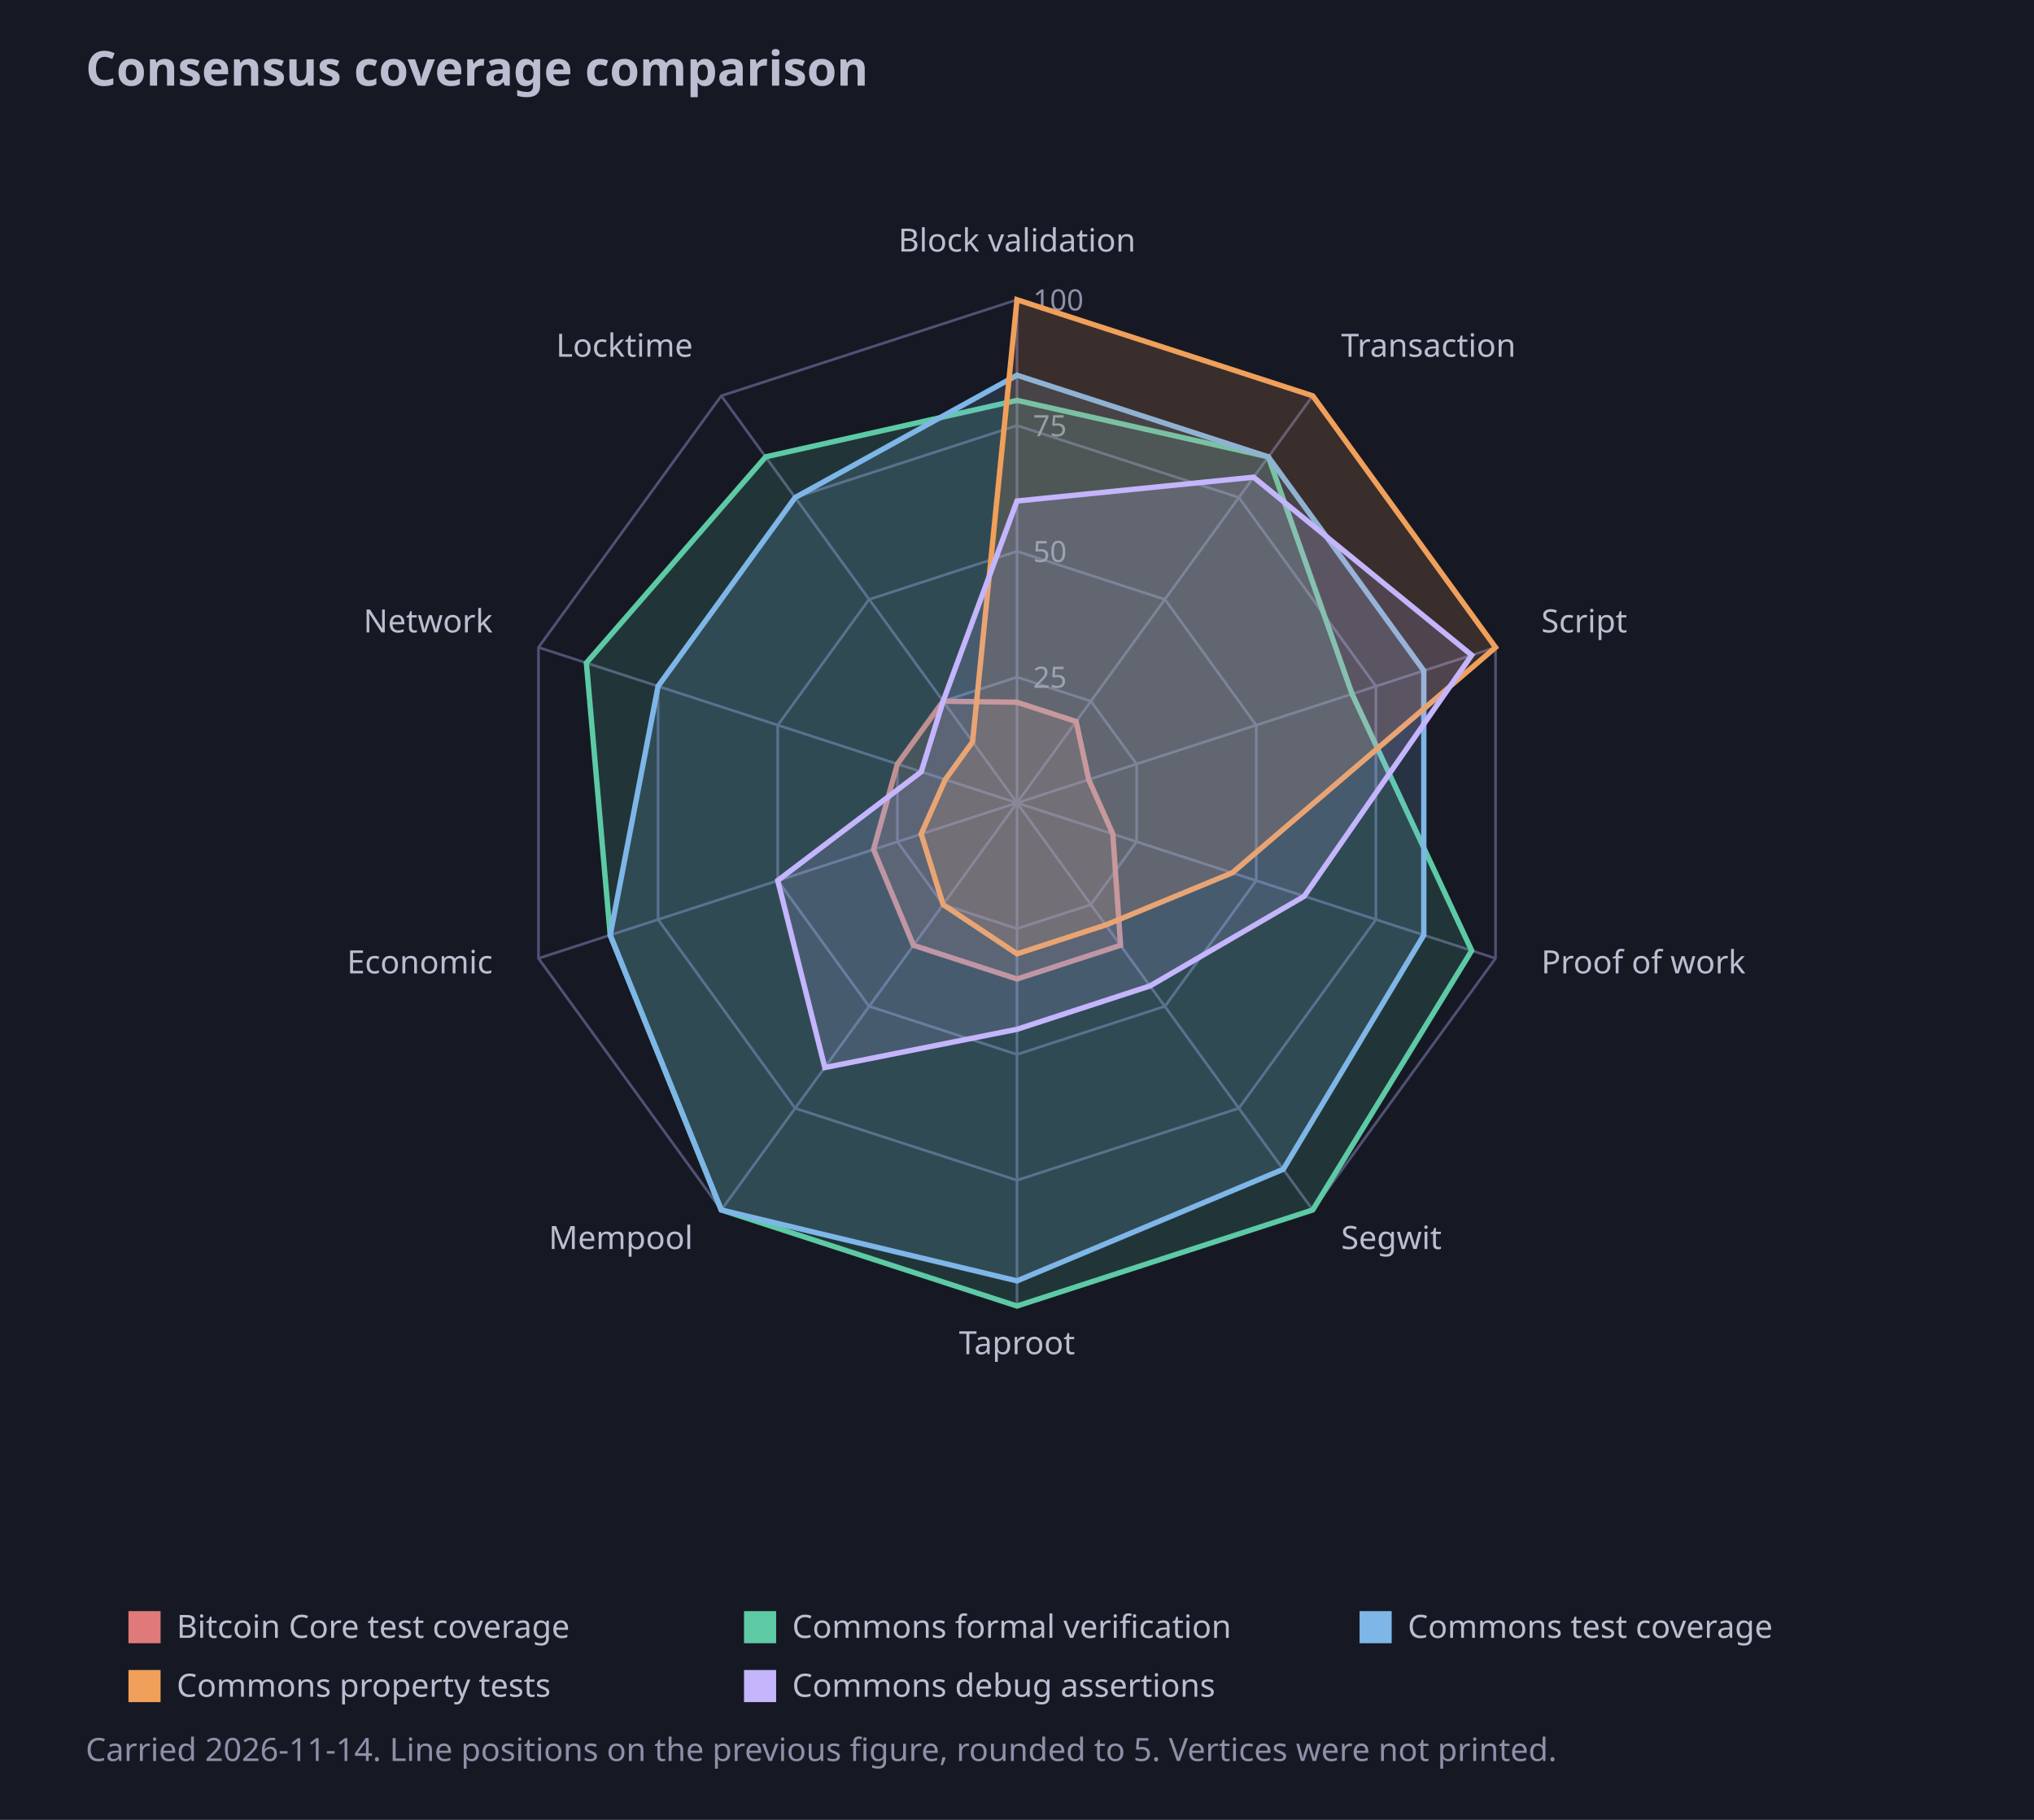
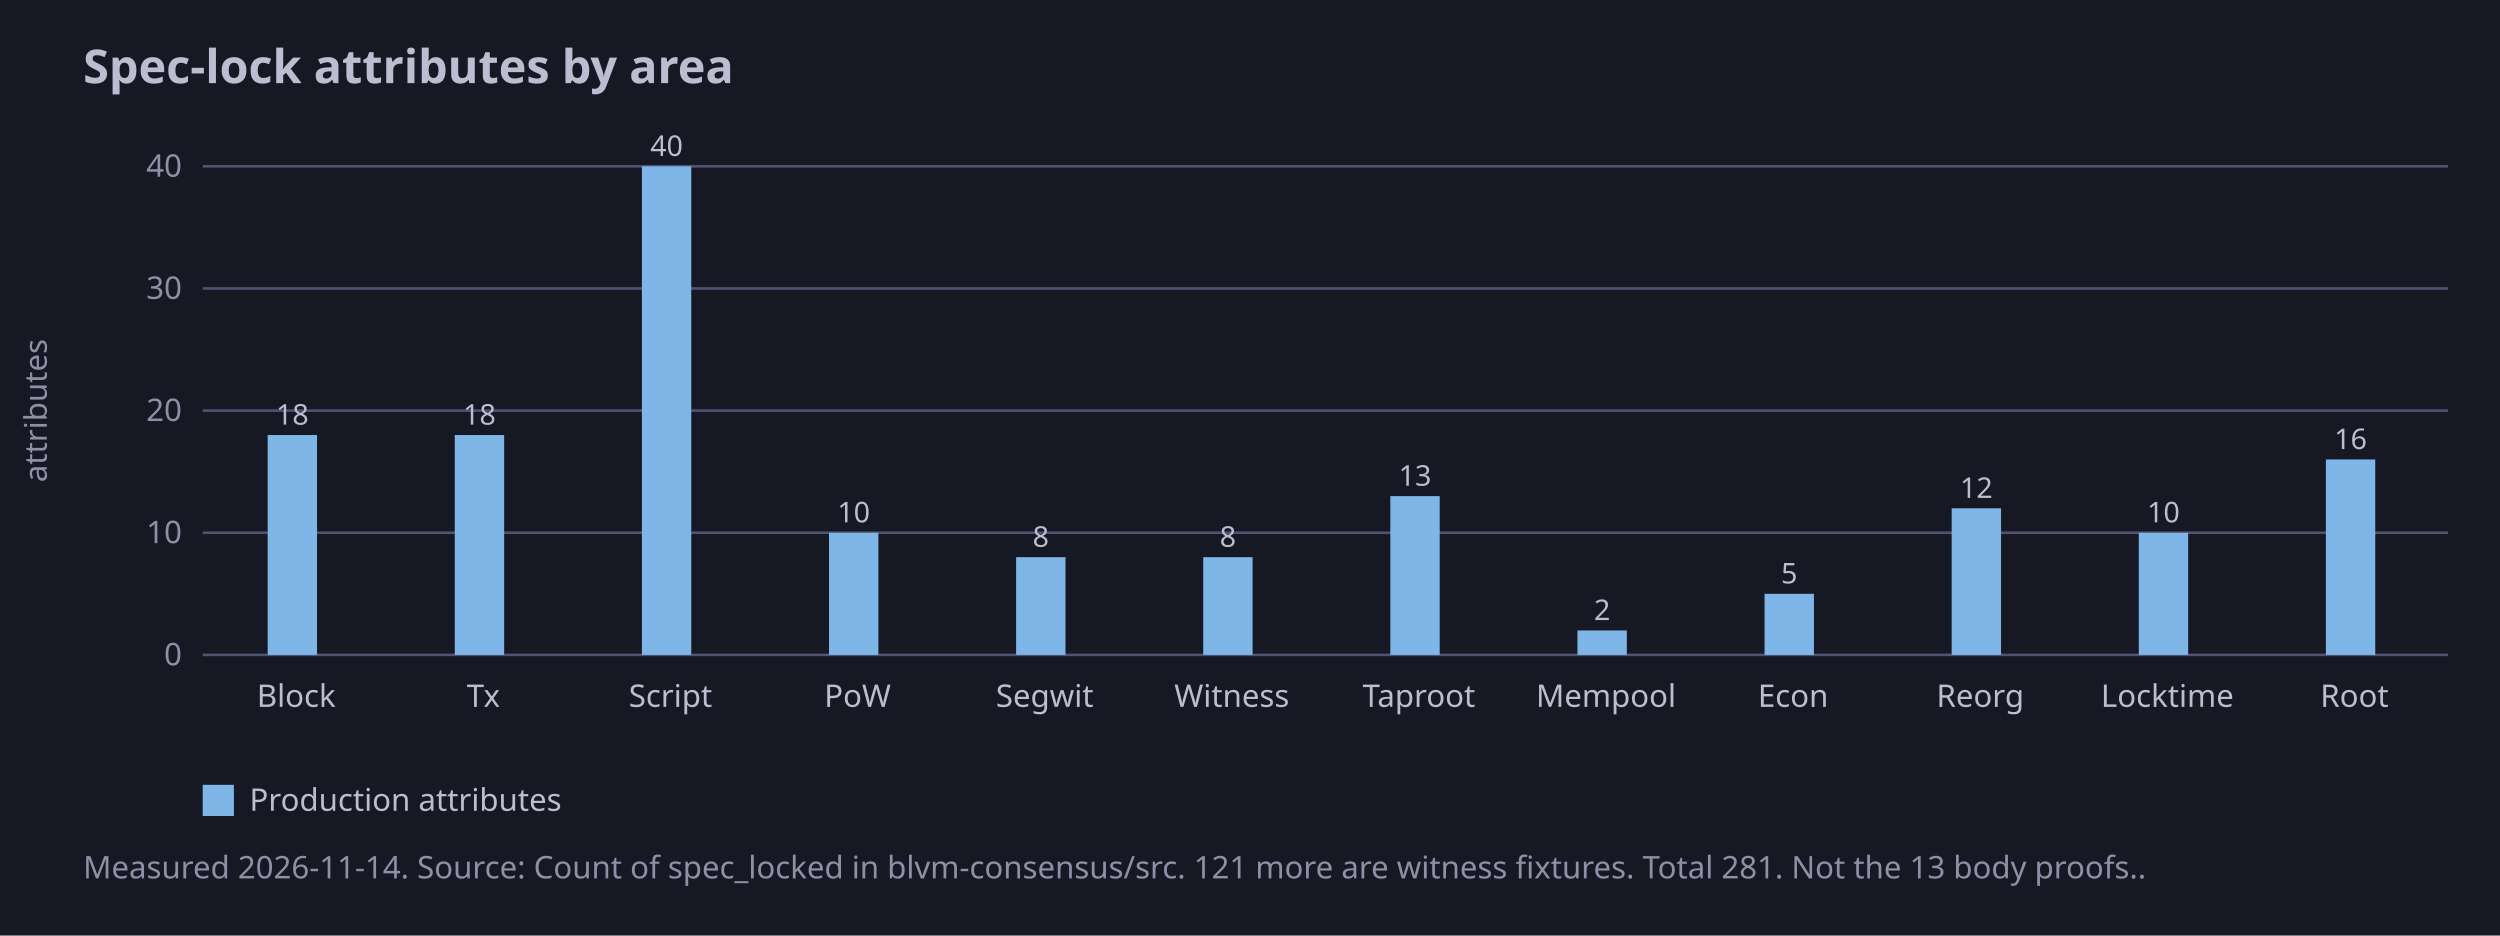
- <svg xmlns="http://www.w3.org/2000/svg" viewBox="0 0 760 680" role="img" width="760" height="680">
+ <svg xmlns="http://www.w3.org/2000/svg" viewBox="0 0 962 360" role="img" width="962" height="360">
  <rect width="100%" height="100%" fill="#161923" />
-   <text x="32" y="32" fill="#bcbdd0" font-family="system-ui,sans-serif" font-size="18" font-weight="650">Consensus coverage comparison</text>
-   <polygon fill="none" stroke="#505274" points="380.0,253.0 407.6,262.0 424.7,285.5 424.7,314.5 407.6,338.0 380.0,347.0 352.4,338.0 335.3,314.5 335.3,285.5 352.4,262.0" />
-   <text x="386" y="257" fill="#8e90a8" font-family="system-ui,sans-serif" font-size="11">25</text>
-   <polygon fill="none" stroke="#505274" points="380.0,206.0 435.3,224.0 469.4,271.0 469.4,329.0 435.3,376.0 380.0,394.0 324.7,376.0 290.6,329.0 290.6,271.0 324.7,224.0" />
-   <text x="386" y="210" fill="#8e90a8" font-family="system-ui,sans-serif" font-size="11">50</text>
-   <polygon fill="none" stroke="#505274" points="380.0,159.0 462.9,185.9 514.1,256.4 514.1,343.6 462.9,414.1 380.0,441.0 297.1,414.1 245.9,343.6 245.9,256.4 297.1,185.9" />
-   <text x="386" y="163" fill="#8e90a8" font-family="system-ui,sans-serif" font-size="11">75</text>
-   <polygon fill="none" stroke="#505274" points="380.0,112.0 490.5,147.9 558.8,241.9 558.8,358.1 490.5,452.1 380.0,488.0 269.5,452.1 201.2,358.1 201.2,241.9 269.5,147.9" />
-   <text x="386" y="116" fill="#8e90a8" font-family="system-ui,sans-serif" font-size="11">100</text>
-   <line x1="380" y1="300" x2="380.0" y2="112.0" stroke="#505274" />
-   <text x="380.0" y="94.0" fill="#bcbdd0" text-anchor="middle" font-family="system-ui,sans-serif" font-size="12">Block validation</text>
-   <line x1="380" y1="300" x2="490.5" y2="147.9" stroke="#505274" />
-   <text x="501.1" y="133.3" fill="#bcbdd0" text-anchor="start" font-family="system-ui,sans-serif" font-size="12">Transaction</text>
-   <line x1="380" y1="300" x2="558.8" y2="241.9" stroke="#505274" />
-   <text x="575.9" y="236.3" fill="#bcbdd0" text-anchor="start" font-family="system-ui,sans-serif" font-size="12">Script</text>
-   <line x1="380" y1="300" x2="558.8" y2="358.1" stroke="#505274" />
-   <text x="575.9" y="363.7" fill="#bcbdd0" text-anchor="start" font-family="system-ui,sans-serif" font-size="12">Proof of work</text>
-   <line x1="380" y1="300" x2="490.5" y2="452.1" stroke="#505274" />
-   <text x="501.1" y="466.7" fill="#bcbdd0" text-anchor="start" font-family="system-ui,sans-serif" font-size="12">Segwit</text>
-   <line x1="380" y1="300" x2="380.0" y2="488.0" stroke="#505274" />
-   <text x="380.0" y="506.0" fill="#bcbdd0" text-anchor="middle" font-family="system-ui,sans-serif" font-size="12">Taproot</text>
-   <line x1="380" y1="300" x2="269.5" y2="452.1" stroke="#505274" />
-   <text x="258.9" y="466.7" fill="#bcbdd0" text-anchor="end" font-family="system-ui,sans-serif" font-size="12">Mempool</text>
-   <line x1="380" y1="300" x2="201.2" y2="358.1" stroke="#505274" />
-   <text x="184.1" y="363.7" fill="#bcbdd0" text-anchor="end" font-family="system-ui,sans-serif" font-size="12">Economic</text>
-   <line x1="380" y1="300" x2="201.2" y2="241.9" stroke="#505274" />
-   <text x="184.1" y="236.3" fill="#bcbdd0" text-anchor="end" font-family="system-ui,sans-serif" font-size="12">Network</text>
-   <line x1="380" y1="300" x2="269.5" y2="147.9" stroke="#505274" />
-   <text x="258.9" y="133.3" fill="#bcbdd0" text-anchor="end" font-family="system-ui,sans-serif" font-size="12">Locktime</text>
-   <polygon fill="#e07a7a" fill-opacity="0.16" stroke="#e07a7a" stroke-width="2" points="380.0,262.4 402.1,269.6 406.8,291.3 415.8,311.6 418.7,353.2 380.0,365.8 341.3,353.2 326.4,317.4 335.3,285.5 352.4,262.0" />
-   <rect x="48" y="602" width="12" height="12" fill="#e07a7a" />
-   <text x="66" y="612" fill="#bcbdd0" font-family="system-ui,sans-serif" font-size="12">Bitcoin Core test coverage</text>
-   <polygon fill="#5dcaa5" fill-opacity="0.16" stroke="#5dcaa5" stroke-width="2" points="380.0,149.6 473.9,170.7 505.2,259.3 549.9,355.2 490.5,452.1 380.0,488.0 269.5,452.1 228.0,349.4 219.1,247.7 286.1,170.7" />
-   <rect x="278" y="602" width="12" height="12" fill="#5dcaa5" />
-   <text x="296" y="612" fill="#bcbdd0" font-family="system-ui,sans-serif" font-size="12">Commons formal verification</text>
-   <polygon fill="#7eb6e8" fill-opacity="0.16" stroke="#7eb6e8" stroke-width="2" points="380.0,140.2 473.9,170.7 532.0,250.6 532.0,349.4 479.5,436.9 380.0,478.6 269.5,452.1 228.0,349.4 245.9,256.4 297.1,185.9" />
-   <rect x="508" y="602" width="12" height="12" fill="#7eb6e8" />
-   <text x="526" y="612" fill="#bcbdd0" font-family="system-ui,sans-serif" font-size="12">Commons test coverage</text>
-   <polygon fill="#f0a05a" fill-opacity="0.16" stroke="#f0a05a" stroke-width="2" points="380.0,112.0 490.5,147.9 558.8,241.9 460.5,326.1 413.2,345.6 380.0,356.4 352.4,338.0 344.2,311.6 353.2,291.3 363.4,277.2" />
-   <rect x="48" y="624" width="12" height="12" fill="#f0a05a" />
-   <text x="66" y="634" fill="#bcbdd0" font-family="system-ui,sans-serif" font-size="12">Commons property tests</text>
-   <polygon fill="#c4b5fd" fill-opacity="0.16" stroke="#c4b5fd" stroke-width="2" points="380.0,187.2 468.4,178.3 549.9,244.8 487.3,334.9 429.7,368.4 380.0,384.6 308.2,398.9 290.6,329.0 344.2,288.4 352.4,262.0" />
-   <rect x="278" y="624" width="12" height="12" fill="#c4b5fd" />
-   <text x="296" y="634" fill="#bcbdd0" font-family="system-ui,sans-serif" font-size="12">Commons debug assertions</text>
-   <text x="32" y="658" fill="#8e90a8" font-family="system-ui,sans-serif" font-size="12">Carried 2026-11-14. Line positions on the previous figure, rounded to 5. Vertices were not printed.</text>
+   <text x="32" y="32" fill="#bcbdd0" font-family="system-ui,sans-serif" font-size="18" font-weight="650">Spec-lock attributes by area</text>
+   <text x="18" y="158.0" fill="#8e90a8" font-family="system-ui,sans-serif" font-size="12" text-anchor="middle" transform="rotate(-90 18 158.0)">attributes</text>
+   <line x1="78" y1="252.0" x2="942" y2="252.0" stroke="#505274" />
+   <text x="70" y="256.0" fill="#8e90a8" text-anchor="end" font-family="system-ui,sans-serif" font-size="12">0</text>
+   <line x1="78" y1="205.0" x2="942" y2="205.0" stroke="#505274" />
+   <text x="70" y="209.0" fill="#8e90a8" text-anchor="end" font-family="system-ui,sans-serif" font-size="12">10</text>
+   <line x1="78" y1="158.0" x2="942" y2="158.0" stroke="#505274" />
+   <text x="70" y="162.0" fill="#8e90a8" text-anchor="end" font-family="system-ui,sans-serif" font-size="12">20</text>
+   <line x1="78" y1="111.0" x2="942" y2="111.0" stroke="#505274" />
+   <text x="70" y="115.0" fill="#8e90a8" text-anchor="end" font-family="system-ui,sans-serif" font-size="12">30</text>
+   <line x1="78" y1="64.0" x2="942" y2="64.0" stroke="#505274" />
+   <text x="70" y="68.0" fill="#8e90a8" text-anchor="end" font-family="system-ui,sans-serif" font-size="12">40</text>
+   <rect x="103.0" y="167.4" width="19.0" height="84.6" fill="#7eb6e8" />
+   <text x="112.5" y="163.4" fill="#bcbdd0" text-anchor="middle" font-family="system-ui,sans-serif" font-size="11">18</text>
+   <text x="114.0" y="272" fill="#bcbdd0" text-anchor="middle" font-family="system-ui,sans-serif" font-size="12">Block</text>
+   <rect x="175.0" y="167.4" width="19.0" height="84.6" fill="#7eb6e8" />
+   <text x="184.5" y="163.4" fill="#bcbdd0" text-anchor="middle" font-family="system-ui,sans-serif" font-size="11">18</text>
+   <text x="186.0" y="272" fill="#bcbdd0" text-anchor="middle" font-family="system-ui,sans-serif" font-size="12">Tx</text>
+   <rect x="247.0" y="64.0" width="19.0" height="188.0" fill="#7eb6e8" />
+   <text x="256.5" y="60.0" fill="#bcbdd0" text-anchor="middle" font-family="system-ui,sans-serif" font-size="11">40</text>
+   <text x="258.0" y="272" fill="#bcbdd0" text-anchor="middle" font-family="system-ui,sans-serif" font-size="12">Script</text>
+   <rect x="319.0" y="205.0" width="19.0" height="47.0" fill="#7eb6e8" />
+   <text x="328.5" y="201.0" fill="#bcbdd0" text-anchor="middle" font-family="system-ui,sans-serif" font-size="11">10</text>
+   <text x="330.0" y="272" fill="#bcbdd0" text-anchor="middle" font-family="system-ui,sans-serif" font-size="12">PoW</text>
+   <rect x="391.0" y="214.4" width="19.0" height="37.6" fill="#7eb6e8" />
+   <text x="400.5" y="210.4" fill="#bcbdd0" text-anchor="middle" font-family="system-ui,sans-serif" font-size="11">8</text>
+   <text x="402.0" y="272" fill="#bcbdd0" text-anchor="middle" font-family="system-ui,sans-serif" font-size="12">Segwit</text>
+   <rect x="463.0" y="214.4" width="19.0" height="37.6" fill="#7eb6e8" />
+   <text x="472.5" y="210.4" fill="#bcbdd0" text-anchor="middle" font-family="system-ui,sans-serif" font-size="11">8</text>
+   <text x="474.0" y="272" fill="#bcbdd0" text-anchor="middle" font-family="system-ui,sans-serif" font-size="12">Witness</text>
+   <rect x="535.0" y="190.9" width="19.0" height="61.1" fill="#7eb6e8" />
+   <text x="544.5" y="186.9" fill="#bcbdd0" text-anchor="middle" font-family="system-ui,sans-serif" font-size="11">13</text>
+   <text x="546.0" y="272" fill="#bcbdd0" text-anchor="middle" font-family="system-ui,sans-serif" font-size="12">Taproot</text>
+   <rect x="607.0" y="242.6" width="19.0" height="9.4" fill="#7eb6e8" />
+   <text x="616.5" y="238.6" fill="#bcbdd0" text-anchor="middle" font-family="system-ui,sans-serif" font-size="11">2</text>
+   <text x="618.0" y="272" fill="#bcbdd0" text-anchor="middle" font-family="system-ui,sans-serif" font-size="12">Mempool</text>
+   <rect x="679.0" y="228.5" width="19.0" height="23.5" fill="#7eb6e8" />
+   <text x="688.5" y="224.5" fill="#bcbdd0" text-anchor="middle" font-family="system-ui,sans-serif" font-size="11">5</text>
+   <text x="690.0" y="272" fill="#bcbdd0" text-anchor="middle" font-family="system-ui,sans-serif" font-size="12">Econ</text>
+   <rect x="751.0" y="195.6" width="19.0" height="56.4" fill="#7eb6e8" />
+   <text x="760.5" y="191.6" fill="#bcbdd0" text-anchor="middle" font-family="system-ui,sans-serif" font-size="11">12</text>
+   <text x="762.0" y="272" fill="#bcbdd0" text-anchor="middle" font-family="system-ui,sans-serif" font-size="12">Reorg</text>
+   <rect x="823.0" y="205.0" width="19.0" height="47.0" fill="#7eb6e8" />
+   <text x="832.5" y="201.0" fill="#bcbdd0" text-anchor="middle" font-family="system-ui,sans-serif" font-size="11">10</text>
+   <text x="834.0" y="272" fill="#bcbdd0" text-anchor="middle" font-family="system-ui,sans-serif" font-size="12">Locktime</text>
+   <rect x="895.0" y="176.8" width="19.0" height="75.2" fill="#7eb6e8" />
+   <text x="904.5" y="172.8" fill="#bcbdd0" text-anchor="middle" font-family="system-ui,sans-serif" font-size="11">16</text>
+   <text x="906.0" y="272" fill="#bcbdd0" text-anchor="middle" font-family="system-ui,sans-serif" font-size="12">Root</text>
+   <rect x="78" y="302" width="12" height="12" fill="#7eb6e8" />
+   <text x="96" y="312" fill="#bcbdd0" font-family="system-ui,sans-serif" font-size="12">Production attributes</text>
+   <text x="32" y="338" fill="#8e90a8" font-family="system-ui,sans-serif" font-size="12">Measured 2026-11-14. Source: Count of spec_locked in blvm-consensus/src. 121 more are witness fixtures. Total 281. Not the 13 body proofs..</text>
</svg>
